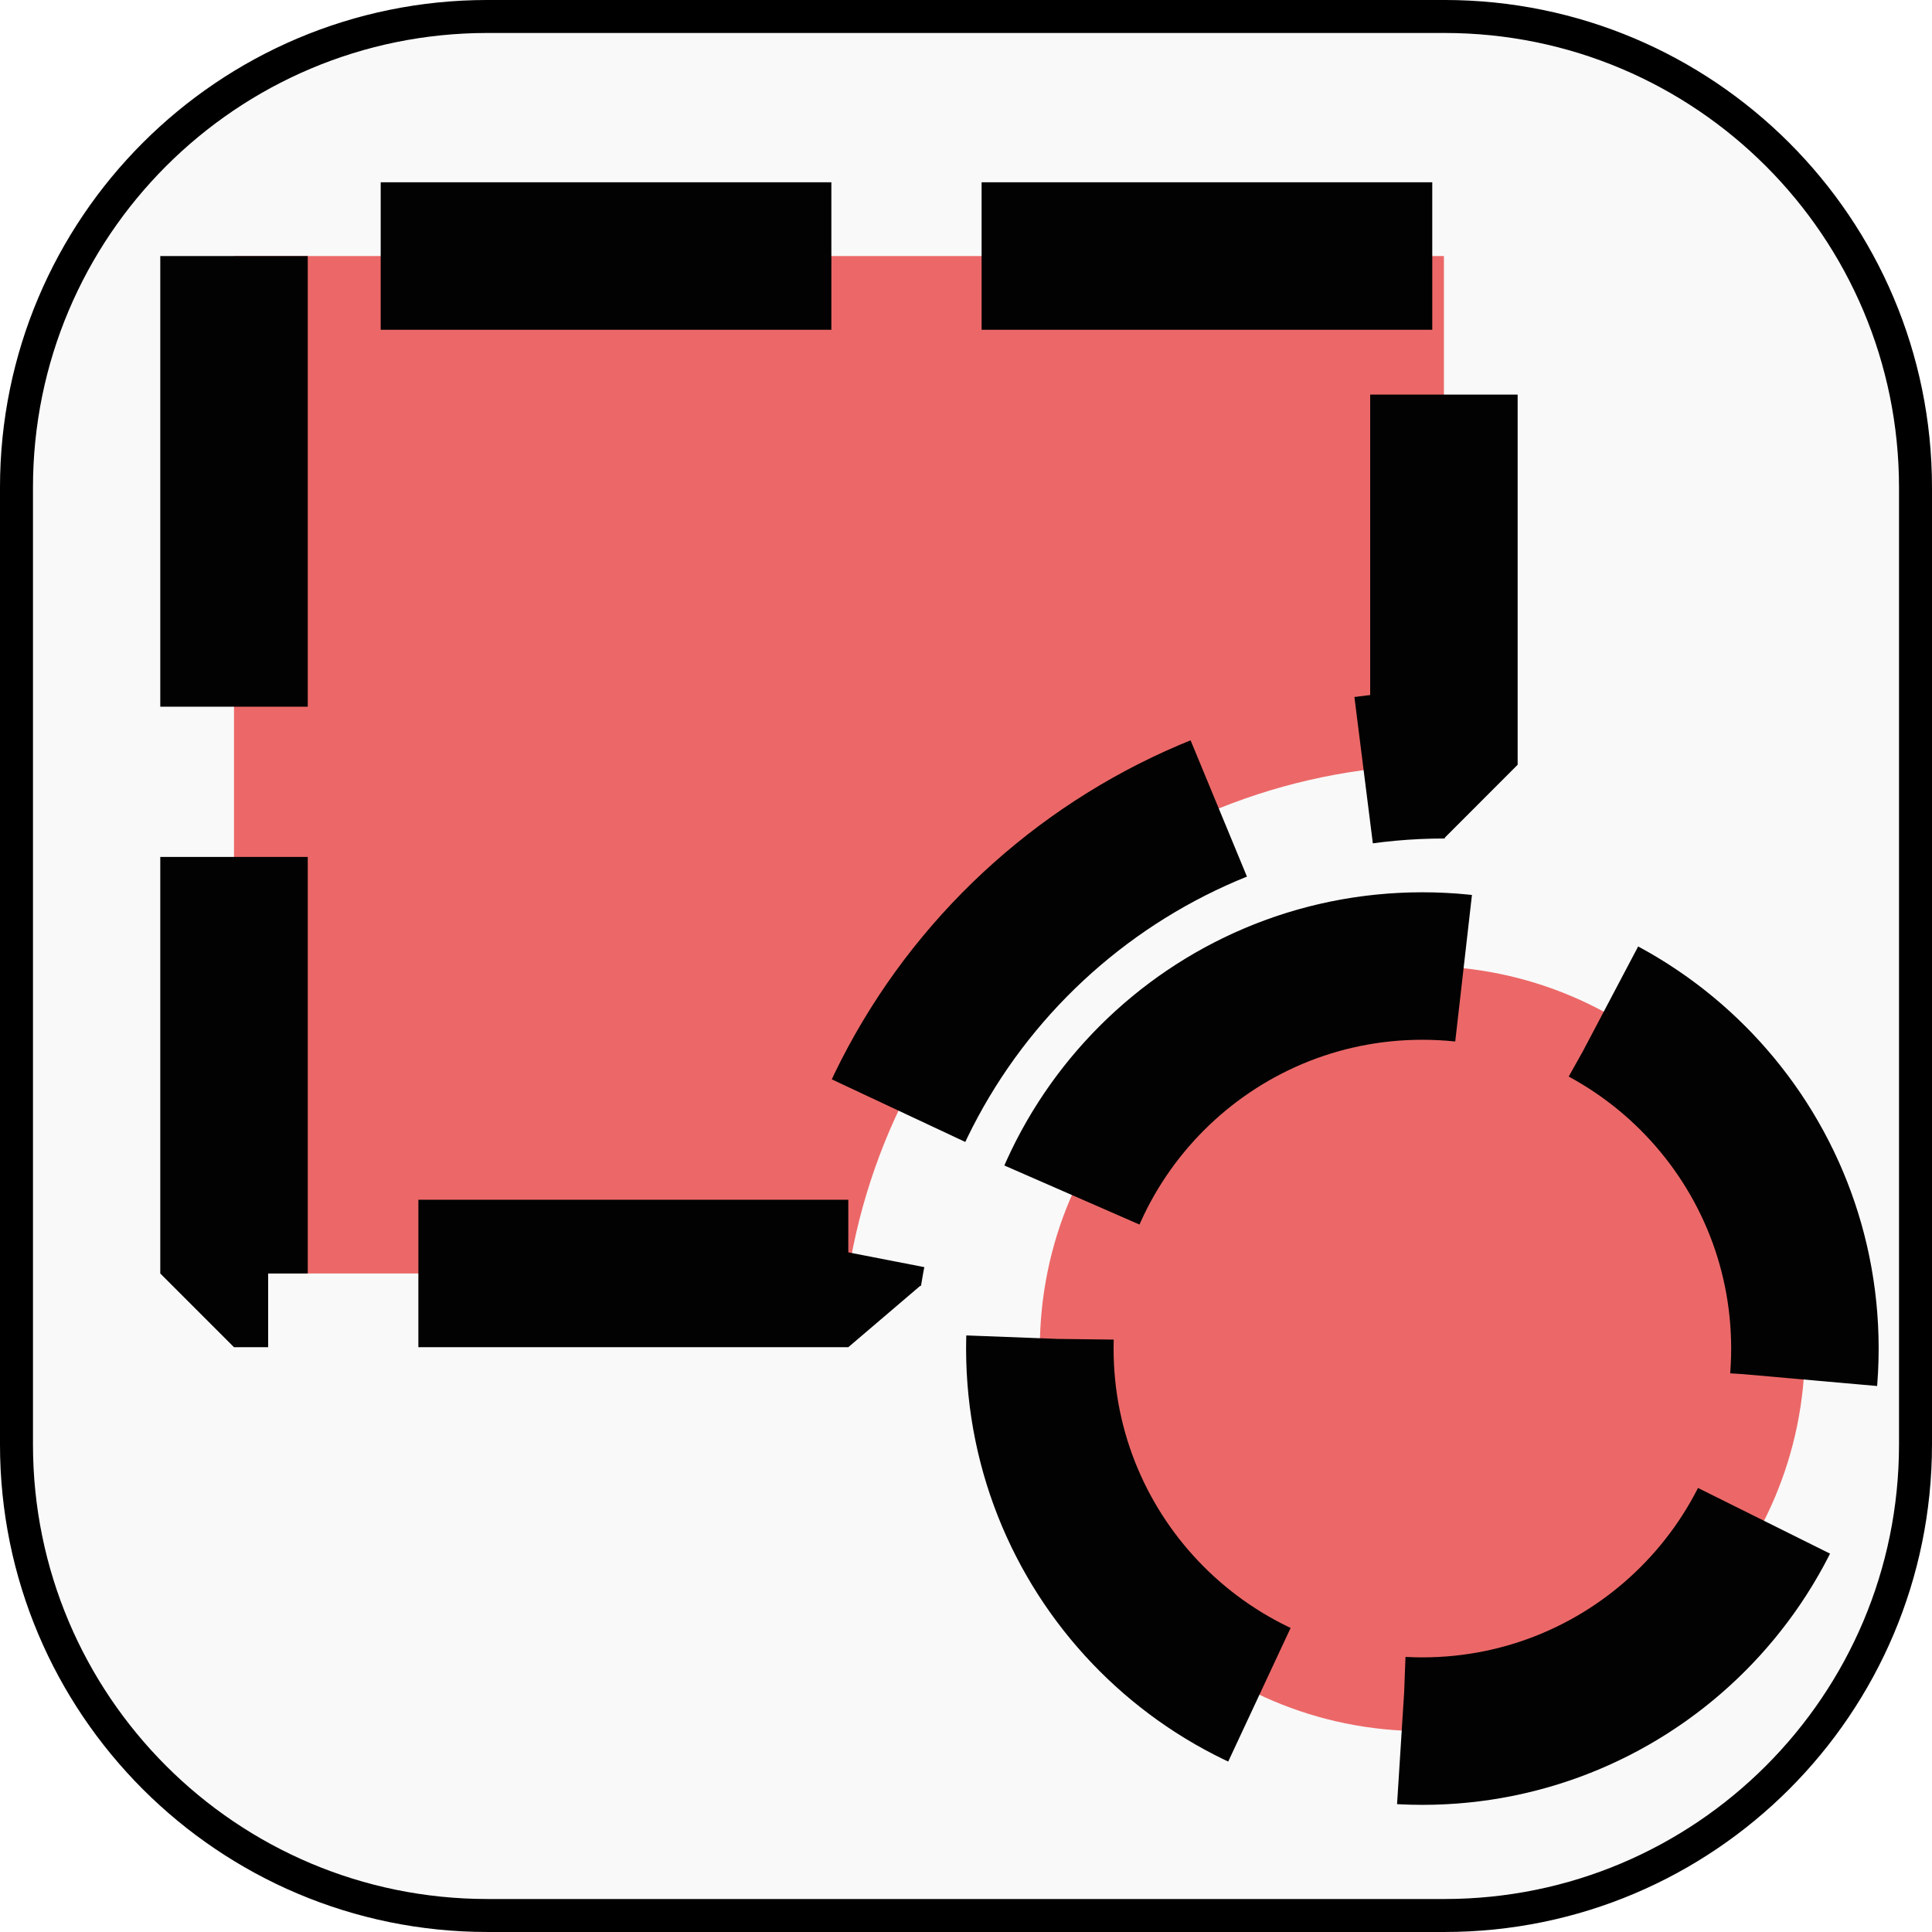
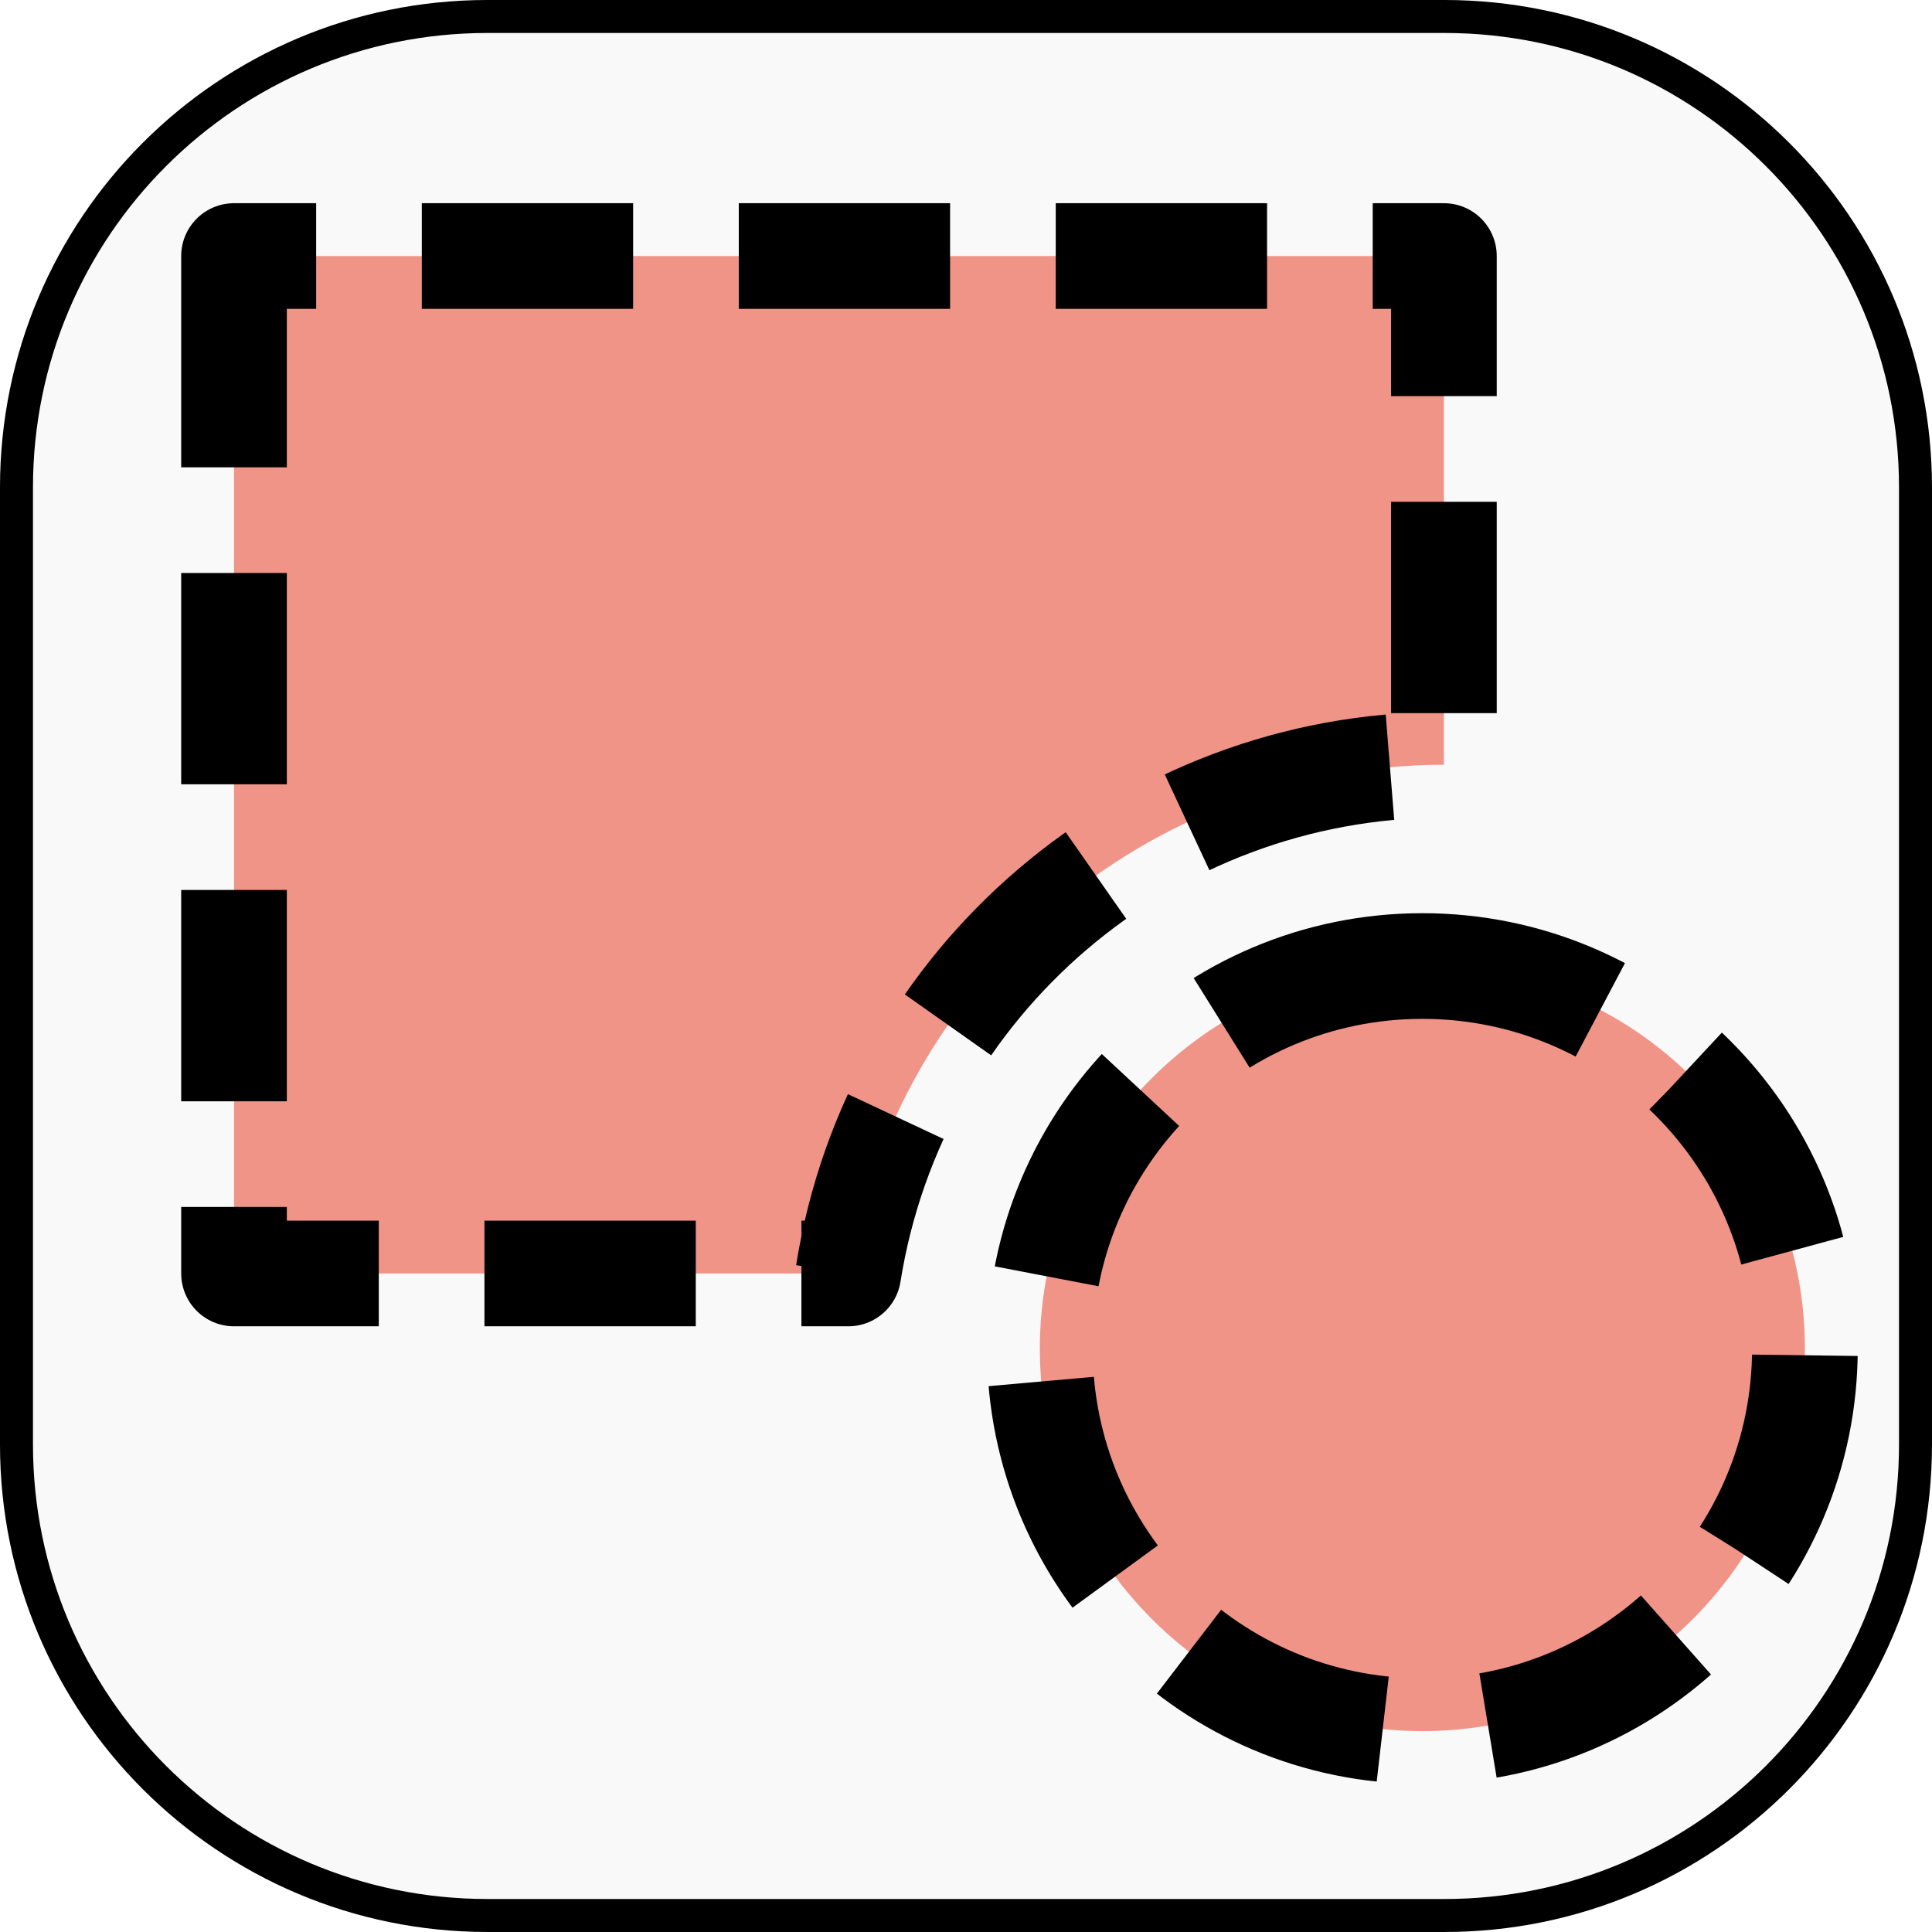
- <svg xmlns="http://www.w3.org/2000/svg" width="128mm" height="128mm" viewBox="0 0 128 128" version="1.1" id="svg18" xml:space="preserve">
-   <defs id="defs12" />
+ <svg xmlns="http://www.w3.org/2000/svg" xmlns:xlink="http://www.w3.org/1999/xlink" width="128mm" height="128mm" viewBox="0 0 128 128" version="1.1" id="svg18" xml:space="preserve">
+   <defs id="defs12">
+     <pattern xlink:href="#Strips4_1-2" preserveAspectRatio="xMidYMid" id="pattern2-3" patternTransform="matrix(5.210962,2.974202,-2.974202,5.210962,-11.60321,44.53132)" x="0" y="0" />
+     <pattern patternUnits="userSpaceOnUse" width="1.25" height="1" patternTransform="translate(0,0) scale(2,2)" preserveAspectRatio="xMidYMid" id="Strips4_1-2" style="fill:#c5b5b3">
+       <rect style="stroke:none" x="0" y="-0.5" width="1" height="2" id="rect203-0" />
+     </pattern>
+   </defs>
  <g id="layer1" transform="translate(-50.69398,-64.30112)">
    <rect style="fill:#f9f9f9;fill-rule:evenodd;stroke:#000000;stroke-width:2.185;stroke-dasharray:none;stroke-dashoffset:0;-inkscape-stroke:none" id="rect2" width="125.815" height="125.815" x="51.786" y="65.393" ry="31.208" />
-     <path id="rect5" style="opacity:0.99;fill:#e30000;fill-opacity:0.588;fill-rule:evenodd;stroke:#000000;stroke-width:9.771;stroke-linejoin:bevel;stroke-dasharray:29.858, 9.953;stroke-dashoffset:0" d="m 66.198,81.264 v 67.408 h 40.698 a 39.999,39.999 0 0 1 39.461,-33.704 V 81.264 Z" />
-     <path id="rect5-3" style="opacity:0.99;fill:#e30000;fill-opacity:0.588;fill-rule:evenodd;stroke:#000000;stroke-width:9.771;stroke-linejoin:bevel;stroke-dasharray:29.348, 9.783;stroke-dashoffset:0" d="m 144.93,128.303 a 25.345,25.345 0 0 0 -25.344,25.345 25.345,25.345 0 0 0 25.344,25.344 25.345,25.345 0 0 0 25.344,-25.344 25.345,25.345 0 0 0 -25.344,-25.345 z" />
+     <path id="rect5" style="opacity:1;fill:#f09488;fill-rule:evenodd;stroke:#000000;stroke-width:7;stroke-linejoin:round;stroke-dasharray:14,7;stroke-dashoffset:0;fill-opacity:1;stroke-linecap:butt;paint-order:fill markers stroke" d="m 66.198,81.264 v 67.408 h 40.698 a 39.999,39.999 0 0 1 39.461,-33.704 V 81.264 Z" />
+     <path id="rect5-3" style="opacity:1;fill:#f09488;fill-opacity:1;fill-rule:evenodd;stroke:#000000;stroke-width:7;stroke-linejoin:round;stroke-dasharray:14,7;stroke-dashoffset:0;stroke-linecap:butt;paint-order:fill markers stroke" d="m 144.93,128.303 a 25.345,25.345 0 0 0 -25.344,25.345 25.345,25.345 0 0 0 25.344,25.344 25.345,25.345 0 0 0 25.344,-25.344 25.345,25.345 0 0 0 -25.344,-25.345 z" />
  </g>
</svg>
